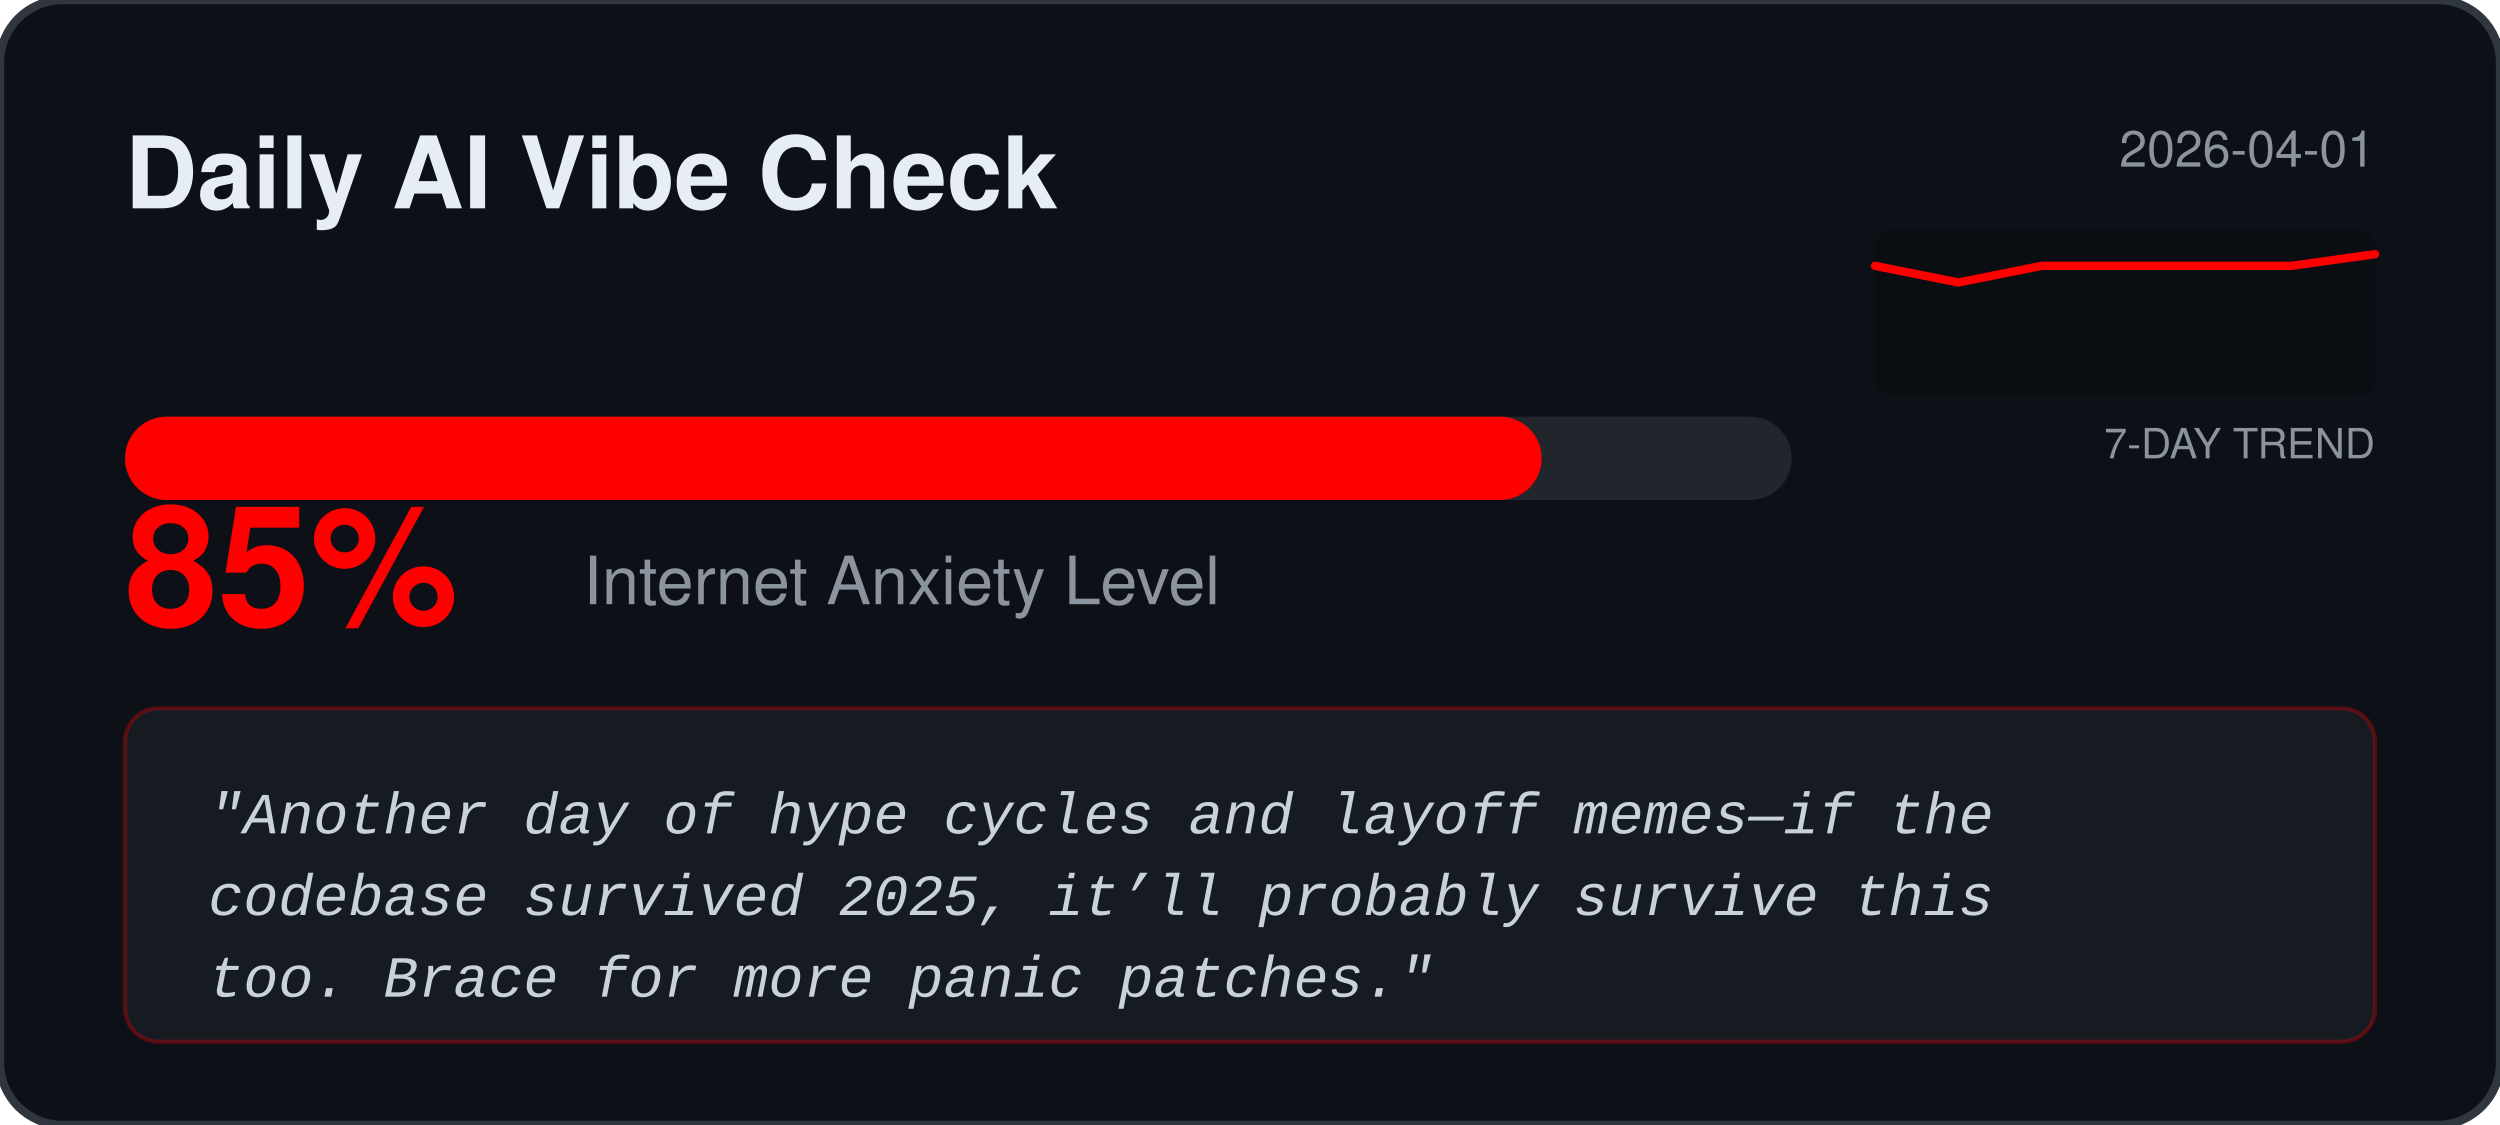
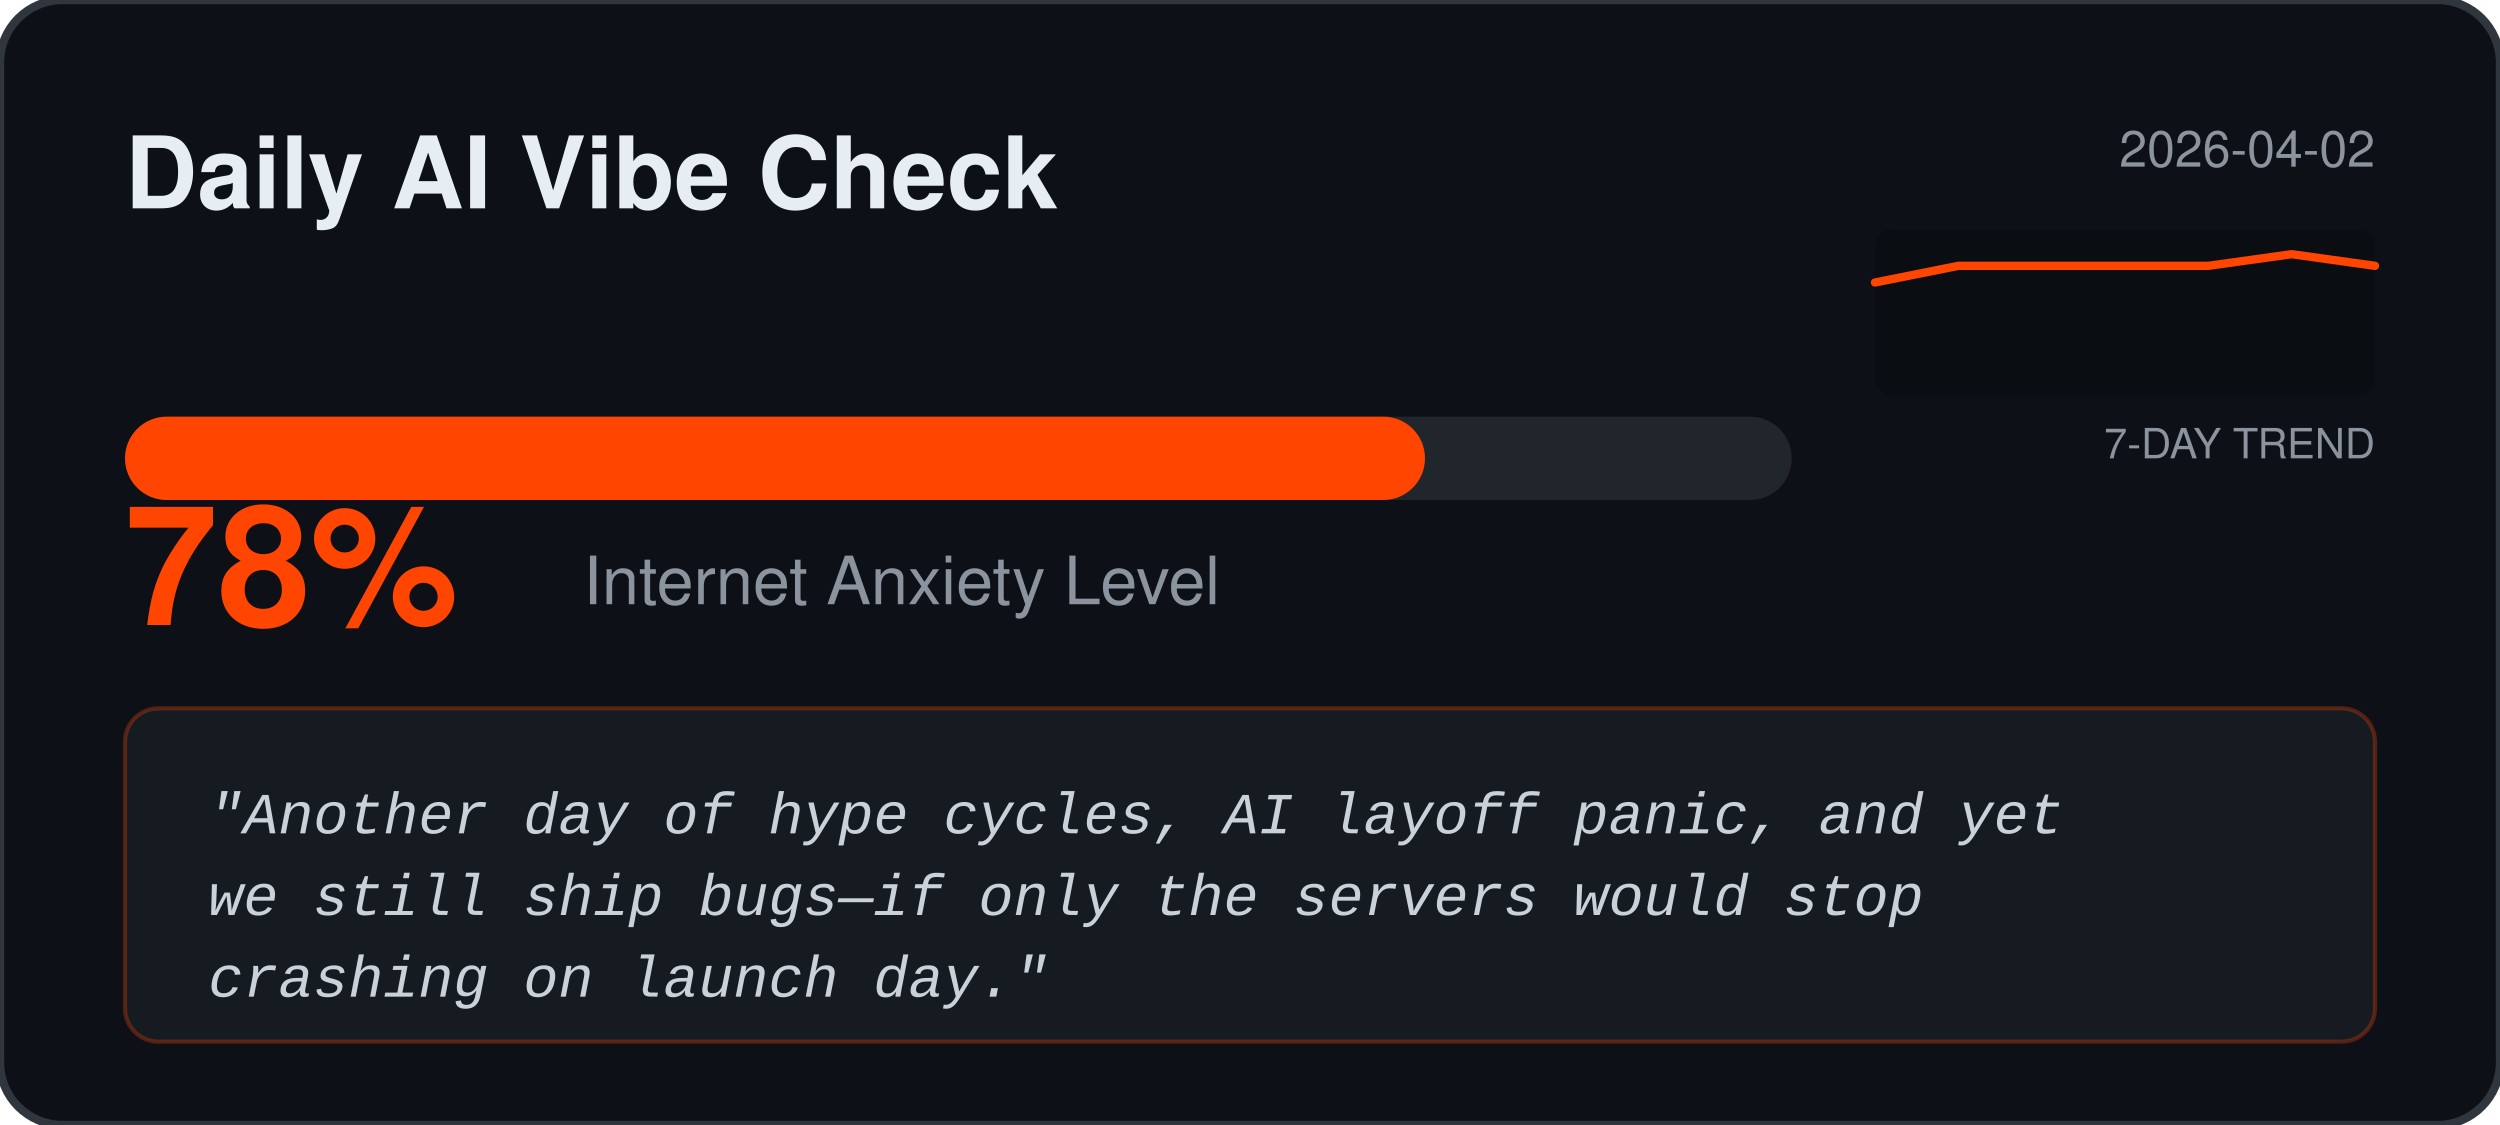
<svg xmlns="http://www.w3.org/2000/svg" width="600" height="270" viewBox="0 0 600 270" fill="none">
  <rect width="600" height="270" rx="15" fill="#0D1117" stroke="#30363D" stroke-width="2" />
  <text x="30" y="50" fill="#E6EDF3" font-family="Segoe UI, Helvetica, sans-serif" font-weight="bold" font-size="24">Daily AI Vibe Check</text>
-   <text x="570" y="40" fill="#8B949E" font-family="Segoe UI, Helvetica, sans-serif" font-size="12" text-anchor="end">2026-04-01</text>
+   <text x="570" y="40" fill="#8B949E" font-family="Segoe UI, Helvetica, sans-serif" font-size="12" text-anchor="end">2026-04-02</text>
  <rect x="450" y="55" width="120" height="40" fill="#000000" fill-opacity="0.2" rx="4" />
  <text x="570" y="110" fill="#8B949E" font-family="Segoe UI, Helvetica, sans-serif" font-size="10" text-anchor="end">7-DAY TREND</text>
-   <polyline points="450.0,63.8 470.0,67.8 490.0,63.8 510.0,63.8 530.0,63.8 550.0,63.8 570.0,61.0" fill="none" stroke="#FF0000" stroke-width="2" stroke-linecap="round" stroke-linejoin="round" />
+   <polyline points="450.0,67.8 470.0,63.8 490.0,63.8 510.0,63.8 530.0,63.8 550.0,61.0 570.0,63.8" fill="none" stroke="#FF4500" stroke-width="2" stroke-linecap="round" stroke-linejoin="round" />
  <rect x="30" y="100" width="400" height="20" rx="10" fill="#21262D" />
-   <rect x="30" y="100" width="340.0" height="20" rx="10" fill="#FF0000" />
-   <text x="30" y="150" fill="#FF0000" font-family="Segoe UI, Helvetica, sans-serif" font-weight="bold" font-size="40">85%</text>
+   <rect x="30" y="100" width="312.0" height="20" rx="10" fill="#FF4500" />
+   <text x="30" y="150" fill="#FF4500" font-family="Segoe UI, Helvetica, sans-serif" font-weight="bold" font-size="40">78%</text>
  <text x="140" y="145" fill="#8B949E" font-family="Segoe UI, Helvetica, sans-serif" font-size="16">Internet Anxiety Level</text>
-   <rect x="30" y="170" width="540" height="80" rx="8" fill="#161B22" stroke="#FF0000" stroke-opacity="0.3" />
+   <rect x="30" y="170" width="540" height="80" rx="8" fill="#161B22" stroke="#FF4500" stroke-opacity="0.3" />
  <text x="50" y="200" fill="#C9D1D9" font-family="Courier New, monospace" font-size="14" font-style="italic">
-     <tspan x="50" dy="0">"Another day of hype cycles and layoff memes—if the</tspan>
-     <tspan x="50" dy="1.4em">codebase survived 2025, it’ll probably survive this</tspan>
-     <tspan x="50" dy="1.4em">too. Brace for more panic patches."</tspan>
+     <tspan x="50" dy="0">"Another day of hype cycles, AI layoff panic, and yet</tspan>
+     <tspan x="50" dy="1.4em">we still ship bugs—if only the servers would stop</tspan>
+     <tspan x="50" dy="1.4em">crashing on launch day."</tspan>
  </text>
</svg>
